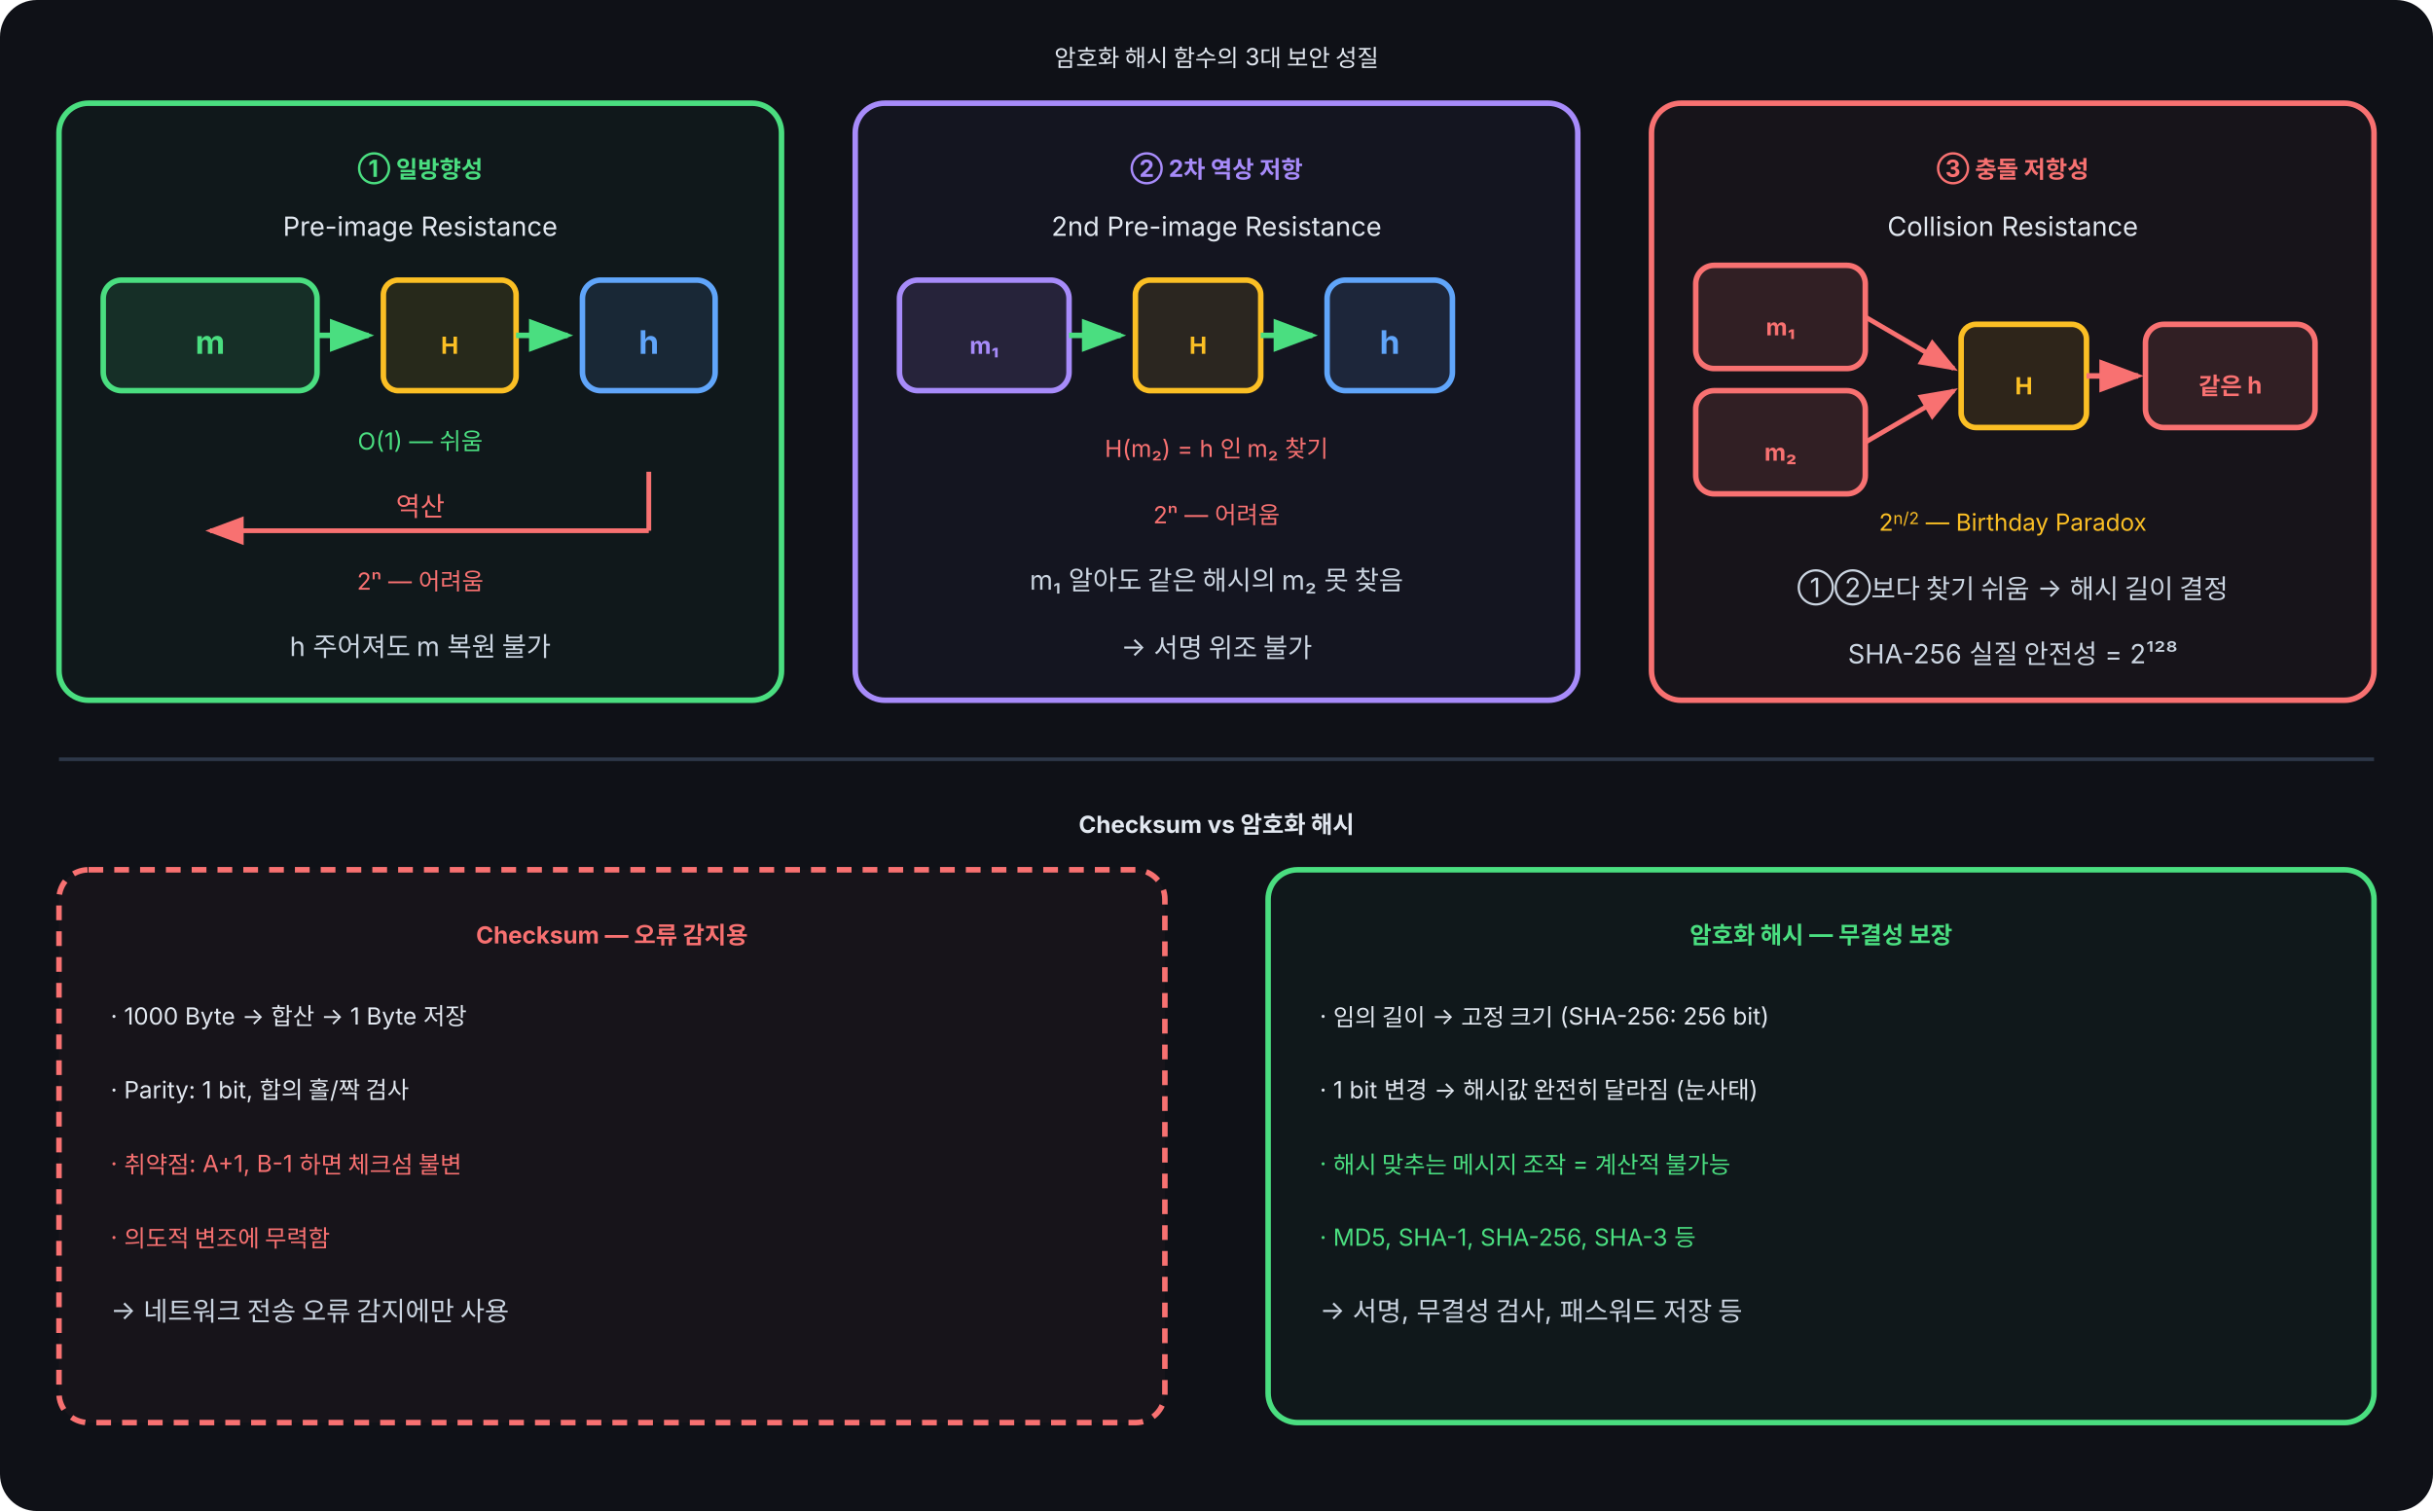
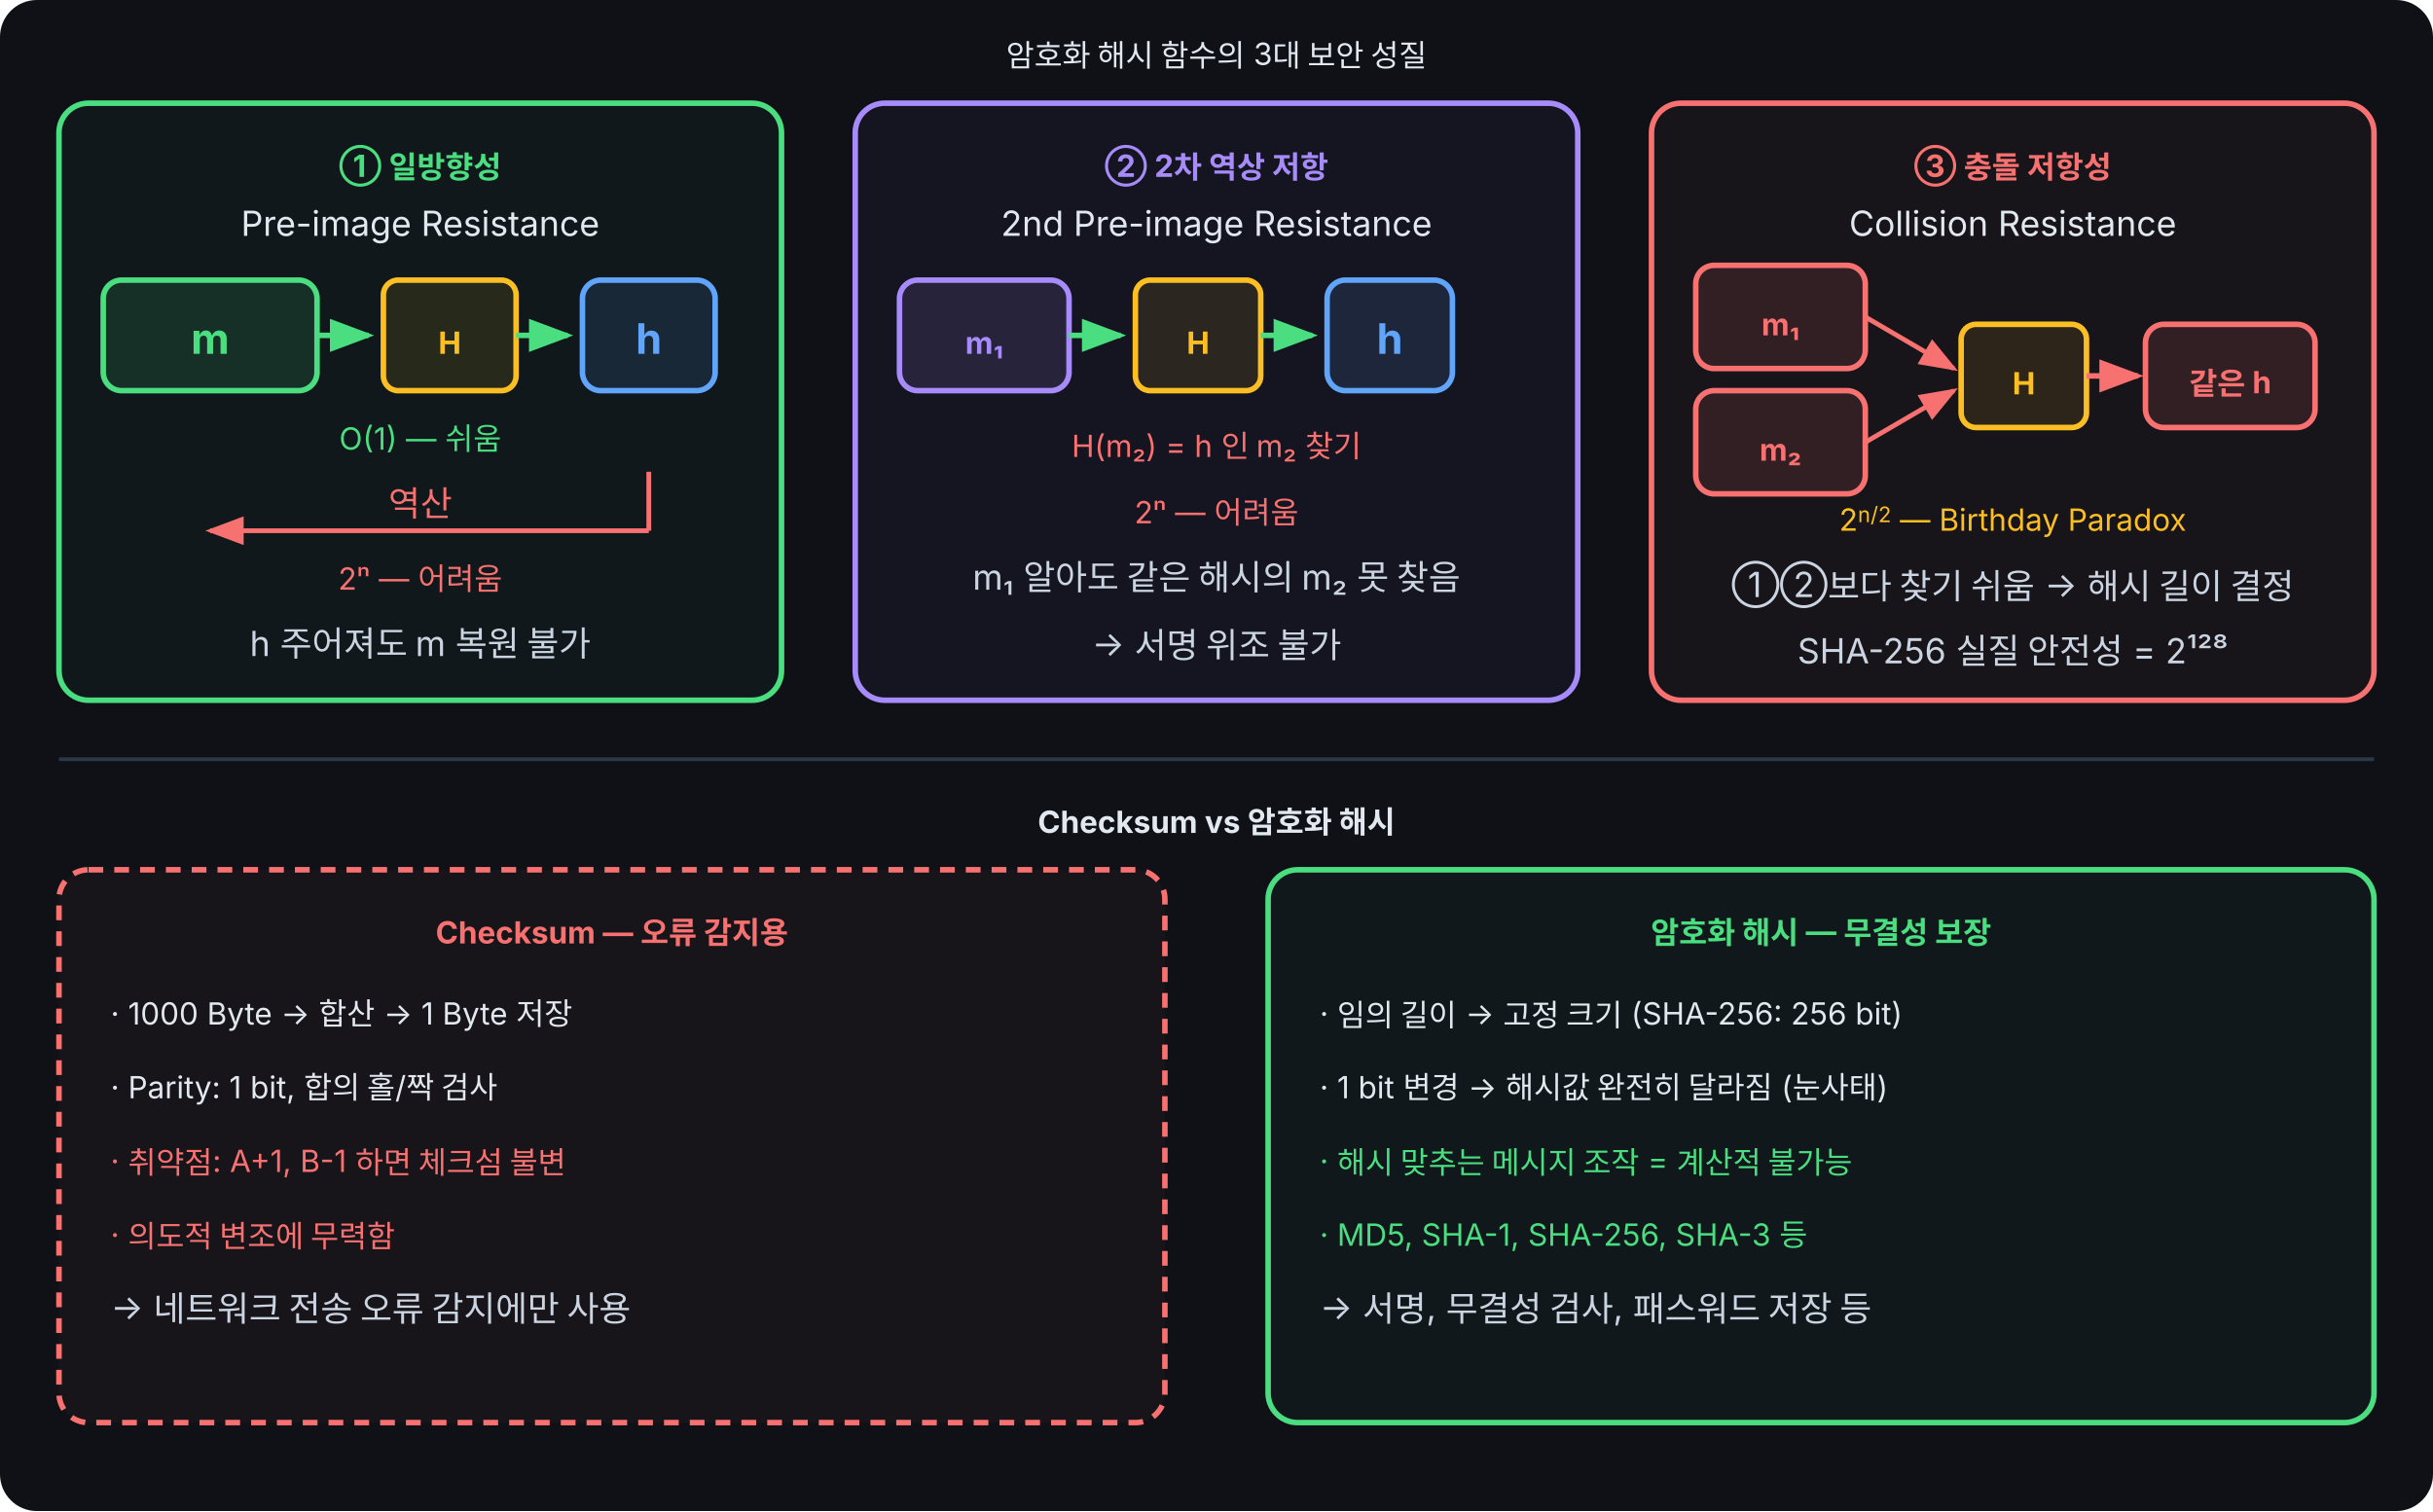
<svg xmlns="http://www.w3.org/2000/svg" viewBox="0 0 660 410" width="1188" height="738">
  <defs>
    <marker id="ga" markerWidth="8" markerHeight="6" refX="7" refY="3" orient="auto">
      <polygon points="0 0, 8 3, 0 6" fill="#4ade80" />
    </marker>
    <marker id="ra" markerWidth="8" markerHeight="6" refX="7" refY="3" orient="auto">
      <polygon points="0 0, 8 3, 0 6" fill="#f87171" />
    </marker>
    <marker id="ya" markerWidth="8" markerHeight="6" refX="7" refY="3" orient="auto">
      <polygon points="0 0, 8 3, 0 6" fill="#fbbf24" />
    </marker>
  </defs>
  <rect width="660" height="410" fill="#0f1117" rx="10" />
-   <text x="330" y="18" text-anchor="middle" font-family="system-ui,-apple-system,sans-serif" font-size="6.4" fill="#e2e8f0">암호화 해시 함수의 3대 보안 성질</text>
+   <text x="330" y="18" text-anchor="middle" font-family="system-ui,-apple-system,sans-serif" font-size="8.3" fill="#e2e8f0">암호화 해시 함수의 3대 보안 성질</text>
  <rect x="16" y="28" width="196" height="162" rx="8" fill="rgba(74,222,128,0.04)" stroke="#4ade80" stroke-width="1.5" />
-   <text x="114" y="48" text-anchor="middle" font-family="system-ui,-apple-system,sans-serif" font-size="6.4" font-weight="700" fill="#4ade80">① 일방향성</text>
-   <text x="114" y="64" text-anchor="middle" font-family="system-ui,-apple-system,sans-serif" font-size="7.2" fill="#e2e8f0">Pre-image Resistance</text>
+   <text x="114" y="48" text-anchor="middle" font-family="system-ui,-apple-system,sans-serif" font-size="8.3" font-weight="700" fill="#4ade80">① 일방향성</text>
+   <text x="114" y="64" text-anchor="middle" font-family="system-ui,-apple-system,sans-serif" font-size="9.4" fill="#e2e8f0">Pre-image Resistance</text>
  <rect x="28" y="76" width="58" height="30" rx="5" fill="rgba(74,222,128,0.12)" stroke="#4ade80" stroke-width="1.5" />
-   <text x="57" y="96" text-anchor="middle" font-family="system-ui,-apple-system,sans-serif" font-size="8.8" font-weight="700" fill="#4ade80">m</text>
+   <text x="57" y="96" text-anchor="middle" font-family="system-ui,-apple-system,sans-serif" font-size="11.4" font-weight="700" fill="#4ade80">m</text>
  <line x1="86" y1="91" x2="100" y2="91" stroke="#4ade80" stroke-width="1.5" marker-end="url(#ga)" />
  <rect x="104" y="76" width="36" height="30" rx="4" fill="rgba(251,191,36,0.1)" stroke="#fbbf24" stroke-width="1.5" />
-   <text x="122" y="96" text-anchor="middle" font-family="system-ui,-apple-system,sans-serif" font-size="6.4" font-weight="700" fill="#fbbf24">H</text>
+   <text x="122" y="96" text-anchor="middle" font-family="system-ui,-apple-system,sans-serif" font-size="8.3" font-weight="700" fill="#fbbf24">H</text>
  <line x1="140" y1="91" x2="154" y2="91" stroke="#4ade80" stroke-width="1.5" marker-end="url(#ga)" />
  <rect x="158" y="76" width="36" height="30" rx="5" fill="rgba(96,165,250,0.12)" stroke="#60a5fa" stroke-width="1.5" />
-   <text x="176" y="96" text-anchor="middle" font-family="system-ui,-apple-system,sans-serif" font-size="8.8" font-weight="700" fill="#60a5fa">h</text>
-   <text x="114" y="122" text-anchor="middle" font-family="system-ui,-apple-system,sans-serif" font-size="6.4" fill="#4ade80">O(1) — 쉬움</text>
+   <text x="176" y="96" text-anchor="middle" font-family="system-ui,-apple-system,sans-serif" font-size="11.4" font-weight="700" fill="#60a5fa">h</text>
+   <text x="114" y="122" text-anchor="middle" font-family="system-ui,-apple-system,sans-serif" font-size="8.3" fill="#4ade80">O(1) — 쉬움</text>
  <line x1="176" y1="128" x2="176" y2="144" stroke="#f87171" stroke-width="1.3" />
  <line x1="176" y1="144" x2="57" y2="144" stroke="#f87171" stroke-width="1.3" marker-end="url(#ra)" />
-   <text x="114" y="140" text-anchor="middle" font-family="system-ui,-apple-system,sans-serif" font-size="7.2" fill="#f87171">역산</text>
-   <text x="114" y="160" text-anchor="middle" font-family="system-ui,-apple-system,sans-serif" font-size="6.4" fill="#f87171">2ⁿ — 어려움</text>
-   <text x="114" y="178" text-anchor="middle" font-family="system-ui,-apple-system,sans-serif" font-size="7.2" fill="#cbd5e1">h 주어져도 m 복원 불가</text>
+   <text x="114" y="140" text-anchor="middle" font-family="system-ui,-apple-system,sans-serif" font-size="9.4" fill="#f87171">역산</text>
+   <text x="114" y="160" text-anchor="middle" font-family="system-ui,-apple-system,sans-serif" font-size="8.3" fill="#f87171">2ⁿ — 어려움</text>
+   <text x="114" y="178" text-anchor="middle" font-family="system-ui,-apple-system,sans-serif" font-size="9.4" fill="#cbd5e1">h 주어져도 m 복원 불가</text>
  <rect x="232" y="28" width="196" height="162" rx="8" fill="rgba(167,139,250,0.04)" stroke="#a78bfa" stroke-width="1.5" />
-   <text x="330" y="48" text-anchor="middle" font-family="system-ui,-apple-system,sans-serif" font-size="6.4" font-weight="700" fill="#a78bfa">② 2차 역상 저항</text>
-   <text x="330" y="64" text-anchor="middle" font-family="system-ui,-apple-system,sans-serif" font-size="7.2" fill="#e2e8f0">2nd Pre-image Resistance</text>
+   <text x="330" y="48" text-anchor="middle" font-family="system-ui,-apple-system,sans-serif" font-size="8.3" font-weight="700" fill="#a78bfa">② 2차 역상 저항</text>
+   <text x="330" y="64" text-anchor="middle" font-family="system-ui,-apple-system,sans-serif" font-size="9.4" fill="#e2e8f0">2nd Pre-image Resistance</text>
  <rect x="244" y="76" width="46" height="30" rx="5" fill="rgba(167,139,250,0.12)" stroke="#a78bfa" stroke-width="1.5" />
-   <text x="267" y="96" text-anchor="middle" font-family="system-ui,-apple-system,sans-serif" font-size="6.4" font-weight="700" fill="#a78bfa">m₁</text>
+   <text x="267" y="96" text-anchor="middle" font-family="system-ui,-apple-system,sans-serif" font-size="8.3" font-weight="700" fill="#a78bfa">m₁</text>
  <line x1="290" y1="91" x2="304" y2="91" stroke="#4ade80" stroke-width="1.5" marker-end="url(#ga)" />
  <rect x="308" y="76" width="34" height="30" rx="4" fill="rgba(251,191,36,0.1)" stroke="#fbbf24" stroke-width="1.5" />
-   <text x="325" y="96" text-anchor="middle" font-family="system-ui,-apple-system,sans-serif" font-size="6.4" font-weight="700" fill="#fbbf24">H</text>
+   <text x="325" y="96" text-anchor="middle" font-family="system-ui,-apple-system,sans-serif" font-size="8.3" font-weight="700" fill="#fbbf24">H</text>
  <line x1="342" y1="91" x2="356" y2="91" stroke="#4ade80" stroke-width="1.5" marker-end="url(#ga)" />
  <rect x="360" y="76" width="34" height="30" rx="5" fill="rgba(96,165,250,0.12)" stroke="#60a5fa" stroke-width="1.5" />
-   <text x="377" y="96" text-anchor="middle" font-family="system-ui,-apple-system,sans-serif" font-size="8.8" font-weight="700" fill="#60a5fa">h</text>
-   <text x="330" y="124" text-anchor="middle" font-family="system-ui,-apple-system,sans-serif" font-size="6.4" fill="#f87171">H(m₂) = h 인 m₂ 찾기</text>
-   <text x="330" y="142" text-anchor="middle" font-family="system-ui,-apple-system,sans-serif" font-size="6.4" fill="#f87171">2ⁿ — 어려움</text>
-   <text x="330" y="160" text-anchor="middle" font-family="system-ui,-apple-system,sans-serif" font-size="7.2" fill="#cbd5e1">m₁ 알아도 같은 해시의 m₂ 못 찾음</text>
-   <text x="330" y="178" text-anchor="middle" font-family="system-ui,-apple-system,sans-serif" font-size="7.2" fill="#cbd5e1">→ 서명 위조 불가</text>
+   <text x="377" y="96" text-anchor="middle" font-family="system-ui,-apple-system,sans-serif" font-size="11.4" font-weight="700" fill="#60a5fa">h</text>
+   <text x="330" y="124" text-anchor="middle" font-family="system-ui,-apple-system,sans-serif" font-size="8.3" fill="#f87171">H(m₂) = h 인 m₂ 찾기</text>
+   <text x="330" y="142" text-anchor="middle" font-family="system-ui,-apple-system,sans-serif" font-size="8.3" fill="#f87171">2ⁿ — 어려움</text>
+   <text x="330" y="160" text-anchor="middle" font-family="system-ui,-apple-system,sans-serif" font-size="9.4" fill="#cbd5e1">m₁ 알아도 같은 해시의 m₂ 못 찾음</text>
+   <text x="330" y="178" text-anchor="middle" font-family="system-ui,-apple-system,sans-serif" font-size="9.4" fill="#cbd5e1">→ 서명 위조 불가</text>
  <rect x="448" y="28" width="196" height="162" rx="8" fill="rgba(248,113,113,0.04)" stroke="#f87171" stroke-width="1.5" />
-   <text x="546" y="48" text-anchor="middle" font-family="system-ui,-apple-system,sans-serif" font-size="6.4" font-weight="700" fill="#f87171">③ 충돌 저항성</text>
-   <text x="546" y="64" text-anchor="middle" font-family="system-ui,-apple-system,sans-serif" font-size="7.2" fill="#e2e8f0">Collision Resistance</text>
+   <text x="546" y="48" text-anchor="middle" font-family="system-ui,-apple-system,sans-serif" font-size="8.3" font-weight="700" fill="#f87171">③ 충돌 저항성</text>
+   <text x="546" y="64" text-anchor="middle" font-family="system-ui,-apple-system,sans-serif" font-size="9.4" fill="#e2e8f0">Collision Resistance</text>
  <rect x="460" y="72" width="46" height="28" rx="5" fill="rgba(248,113,113,0.12)" stroke="#f87171" stroke-width="1.5" />
-   <text x="483" y="91" text-anchor="middle" font-family="system-ui,-apple-system,sans-serif" font-size="6.4" font-weight="700" fill="#f87171">m₁</text>
+   <text x="483" y="91" text-anchor="middle" font-family="system-ui,-apple-system,sans-serif" font-size="8.3" font-weight="700" fill="#f87171">m₁</text>
  <rect x="460" y="106" width="46" height="28" rx="5" fill="rgba(248,113,113,0.12)" stroke="#f87171" stroke-width="1.5" />
-   <text x="483" y="125" text-anchor="middle" font-family="system-ui,-apple-system,sans-serif" font-size="6.4" font-weight="700" fill="#f87171">m₂</text>
+   <text x="483" y="125" text-anchor="middle" font-family="system-ui,-apple-system,sans-serif" font-size="8.3" font-weight="700" fill="#f87171">m₂</text>
  <line x1="506" y1="86" x2="530" y2="100" stroke="#f87171" stroke-width="1.3" marker-end="url(#ra)" />
  <line x1="506" y1="120" x2="530" y2="106" stroke="#f87171" stroke-width="1.3" marker-end="url(#ra)" />
  <rect x="532" y="88" width="34" height="28" rx="4" fill="rgba(251,191,36,0.1)" stroke="#fbbf24" stroke-width="1.5" />
-   <text x="549" y="107" text-anchor="middle" font-family="system-ui,-apple-system,sans-serif" font-size="6.4" font-weight="700" fill="#fbbf24">H</text>
+   <text x="549" y="107" text-anchor="middle" font-family="system-ui,-apple-system,sans-serif" font-size="8.3" font-weight="700" fill="#fbbf24">H</text>
  <line x1="566" y1="102" x2="580" y2="102" stroke="#f87171" stroke-width="1.5" marker-end="url(#ra)" />
  <rect x="582" y="88" width="46" height="28" rx="5" fill="rgba(248,113,113,0.12)" stroke="#f87171" stroke-width="1.5" />
-   <text x="605" y="107" text-anchor="middle" font-family="system-ui,-apple-system,sans-serif" font-size="6.4" font-weight="700" fill="#f87171">같은 h</text>
-   <text x="546" y="144" text-anchor="middle" font-family="system-ui,-apple-system,sans-serif" font-size="6.4" fill="#fbbf24">2<tspan baseline-shift="super" font-size="70%">n/2</tspan> — Birthday Paradox</text>
-   <text x="546" y="162" text-anchor="middle" font-family="system-ui,-apple-system,sans-serif" font-size="7.2" fill="#cbd5e1">①②보다 찾기 쉬움 → 해시 길이 결정</text>
-   <text x="546" y="180" text-anchor="middle" font-family="system-ui,-apple-system,sans-serif" font-size="7.2" fill="#cbd5e1">SHA-256 실질 안전성 = 2¹²⁸</text>
+   <text x="605" y="107" text-anchor="middle" font-family="system-ui,-apple-system,sans-serif" font-size="8.3" font-weight="700" fill="#f87171">같은 h</text>
+   <text x="546" y="144" text-anchor="middle" font-family="system-ui,-apple-system,sans-serif" font-size="8.3" fill="#fbbf24">2<tspan baseline-shift="super" font-size="70%">n/2</tspan> — Birthday Paradox</text>
+   <text x="546" y="162" text-anchor="middle" font-family="system-ui,-apple-system,sans-serif" font-size="9.4" fill="#cbd5e1">①②보다 찾기 쉬움 → 해시 길이 결정</text>
+   <text x="546" y="180" text-anchor="middle" font-family="system-ui,-apple-system,sans-serif" font-size="9.4" fill="#cbd5e1">SHA-256 실질 안전성 = 2¹²⁸</text>
  <line x1="16" y1="206" x2="644" y2="206" stroke="#2d3748" stroke-width="1" />
-   <text x="330" y="226" text-anchor="middle" font-family="system-ui,-apple-system,sans-serif" font-size="6.4" font-weight="700" fill="#e2e8f0">Checksum vs 암호화 해시</text>
+   <text x="330" y="226" text-anchor="middle" font-family="system-ui,-apple-system,sans-serif" font-size="8.3" font-weight="700" fill="#e2e8f0">Checksum vs 암호화 해시</text>
  <rect x="16" y="236" width="300" height="150" rx="8" fill="rgba(248,113,113,0.04)" stroke="#f87171" stroke-width="1.5" stroke-dasharray="4,3" />
-   <text x="166" y="256" text-anchor="middle" font-family="system-ui,-apple-system,sans-serif" font-size="6.4" font-weight="700" fill="#f87171">Checksum — 오류 감지용</text>
-   <text x="30" y="278" font-family="system-ui,-apple-system,sans-serif" font-size="6.4" fill="#e2e8f0">· 1000 Byte → 합산 → 1 Byte 저장</text>
-   <text x="30" y="298" font-family="system-ui,-apple-system,sans-serif" font-size="6.4" fill="#e2e8f0">· Parity: 1 bit, 합의 홀/짝 검사</text>
-   <text x="30" y="318" font-family="system-ui,-apple-system,sans-serif" font-size="6.4" fill="#f87171">· 취약점: A+1, B-1 하면 체크섬 불변</text>
-   <text x="30" y="338" font-family="system-ui,-apple-system,sans-serif" font-size="6.4" fill="#f87171">· 의도적 변조에 무력함</text>
-   <text x="30" y="358" font-family="system-ui,-apple-system,sans-serif" font-size="7.2" fill="#cbd5e1">→ 네트워크 전송 오류 감지에만 사용</text>
+   <text x="166" y="256" text-anchor="middle" font-family="system-ui,-apple-system,sans-serif" font-size="8.3" font-weight="700" fill="#f87171">Checksum — 오류 감지용</text>
+   <text x="30" y="278" font-family="system-ui,-apple-system,sans-serif" font-size="8.3" fill="#e2e8f0">· 1000 Byte → 합산 → 1 Byte 저장</text>
+   <text x="30" y="298" font-family="system-ui,-apple-system,sans-serif" font-size="8.3" fill="#e2e8f0">· Parity: 1 bit, 합의 홀/짝 검사</text>
+   <text x="30" y="318" font-family="system-ui,-apple-system,sans-serif" font-size="8.3" fill="#f87171">· 취약점: A+1, B-1 하면 체크섬 불변</text>
+   <text x="30" y="338" font-family="system-ui,-apple-system,sans-serif" font-size="8.3" fill="#f87171">· 의도적 변조에 무력함</text>
+   <text x="30" y="358" font-family="system-ui,-apple-system,sans-serif" font-size="9.4" fill="#cbd5e1">→ 네트워크 전송 오류 감지에만 사용</text>
  <rect x="344" y="236" width="300" height="150" rx="8" fill="rgba(74,222,128,0.04)" stroke="#4ade80" stroke-width="1.5" />
-   <text x="494" y="256" text-anchor="middle" font-family="system-ui,-apple-system,sans-serif" font-size="6.4" font-weight="700" fill="#4ade80">암호화 해시 — 무결성 보장</text>
-   <text x="358" y="278" font-family="system-ui,-apple-system,sans-serif" font-size="6.4" fill="#e2e8f0">· 임의 길이 → 고정 크기 (SHA-256: 256 bit)</text>
-   <text x="358" y="298" font-family="system-ui,-apple-system,sans-serif" font-size="6.4" fill="#e2e8f0">· 1 bit 변경 → 해시값 완전히 달라짐 (눈사태)</text>
-   <text x="358" y="318" font-family="system-ui,-apple-system,sans-serif" font-size="6.4" fill="#4ade80">· 해시 맞추는 메시지 조작 = 계산적 불가능</text>
-   <text x="358" y="338" font-family="system-ui,-apple-system,sans-serif" font-size="6.4" fill="#4ade80">· MD5, SHA-1, SHA-256, SHA-3 등</text>
-   <text x="358" y="358" font-family="system-ui,-apple-system,sans-serif" font-size="7.2" fill="#cbd5e1">→ 서명, 무결성 검사, 패스워드 저장 등</text>
+   <text x="494" y="256" text-anchor="middle" font-family="system-ui,-apple-system,sans-serif" font-size="8.3" font-weight="700" fill="#4ade80">암호화 해시 — 무결성 보장</text>
+   <text x="358" y="278" font-family="system-ui,-apple-system,sans-serif" font-size="8.3" fill="#e2e8f0">· 임의 길이 → 고정 크기 (SHA-256: 256 bit)</text>
+   <text x="358" y="298" font-family="system-ui,-apple-system,sans-serif" font-size="8.3" fill="#e2e8f0">· 1 bit 변경 → 해시값 완전히 달라짐 (눈사태)</text>
+   <text x="358" y="318" font-family="system-ui,-apple-system,sans-serif" font-size="8.3" fill="#4ade80">· 해시 맞추는 메시지 조작 = 계산적 불가능</text>
+   <text x="358" y="338" font-family="system-ui,-apple-system,sans-serif" font-size="8.3" fill="#4ade80">· MD5, SHA-1, SHA-256, SHA-3 등</text>
+   <text x="358" y="358" font-family="system-ui,-apple-system,sans-serif" font-size="9.4" fill="#cbd5e1">→ 서명, 무결성 검사, 패스워드 저장 등</text>
</svg>
